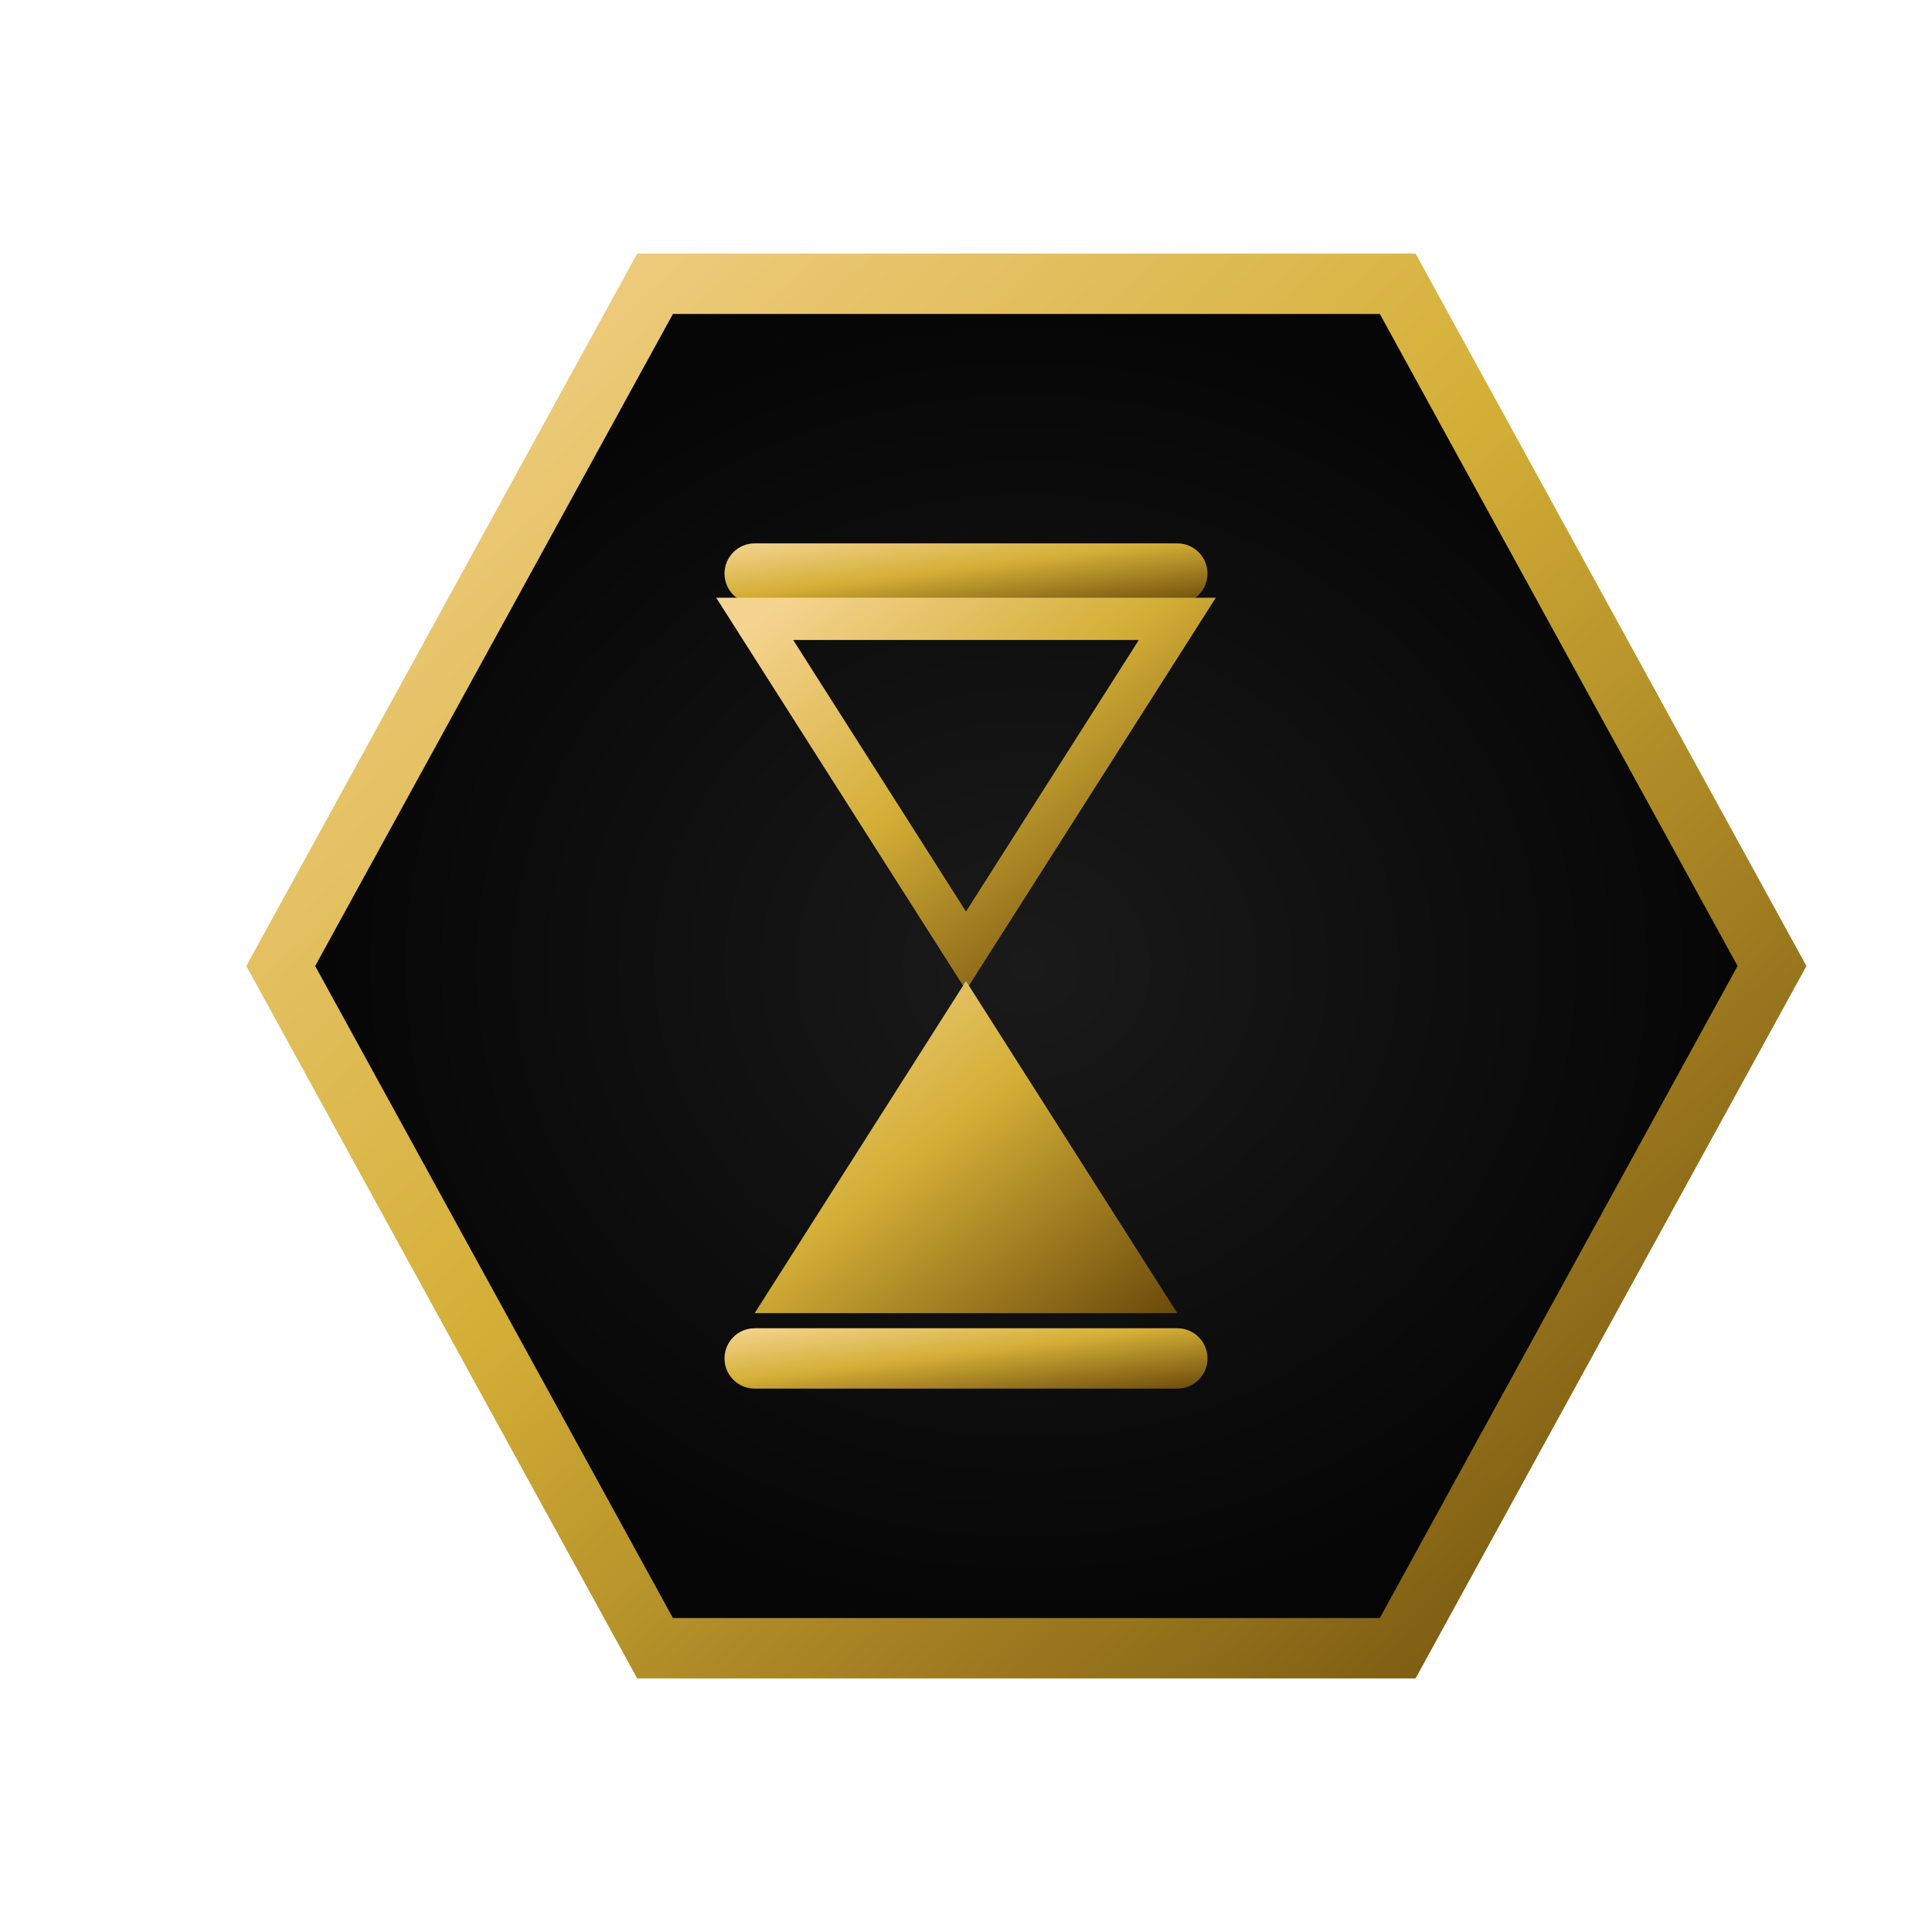
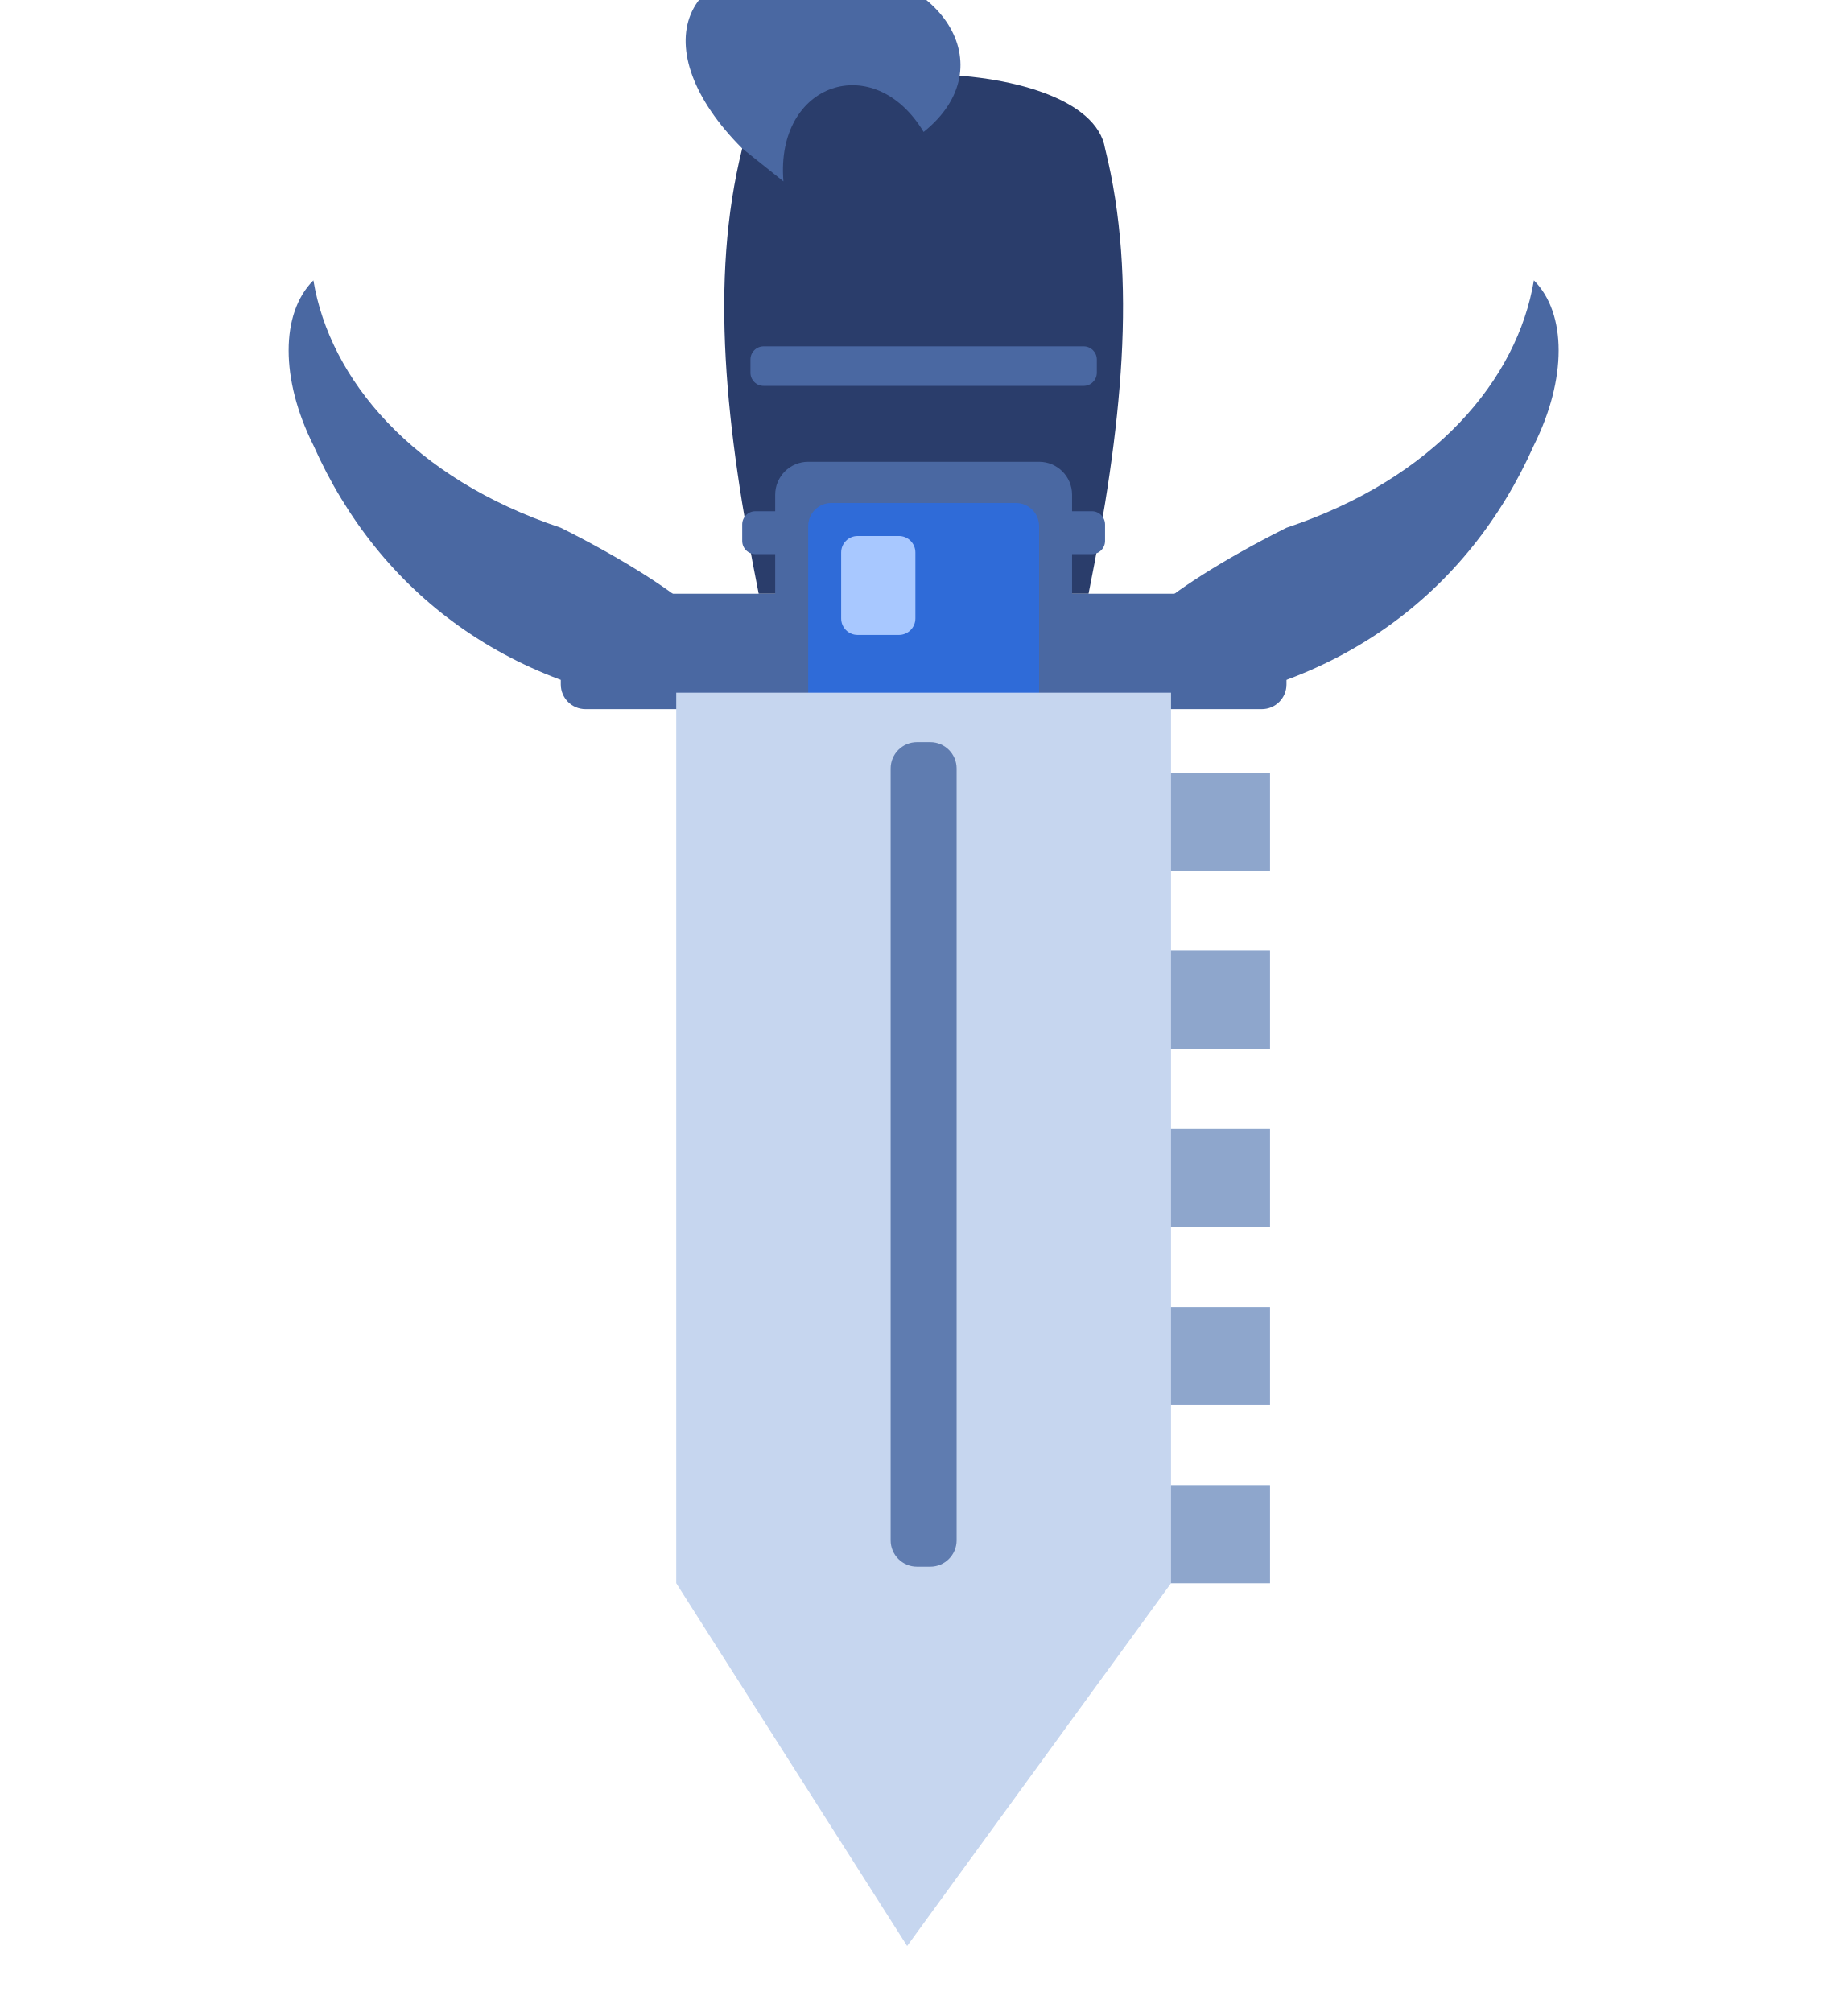
- <svg xmlns="http://www.w3.org/2000/svg" viewBox="0 0 64 64" fill="none">
-   <defs>
-     <radialGradient id="hexBg">
-       <stop offset="0%" style="stop-color:#1a1a1a;stop-opacity:1" />
-       <stop offset="100%" style="stop-color:#050505;stop-opacity:1" />
-     </radialGradient>
-     <linearGradient id="gold" x1="0%" y1="0%" x2="100%" y2="100%">
-       <stop offset="0%" style="stop-color:#f5d491;stop-opacity:1" />
-       <stop offset="45%" style="stop-color:#d4af37;stop-opacity:1" />
-       <stop offset="100%" style="stop-color:#6b4a0a;stop-opacity:1" />
-     </linearGradient>
-   </defs>
-   <polygon points="58.7,32 46.3,54.6 21.7,54.6 9.3,32 21.7,9.4 46.3,9.4" fill="url(#hexBg)" stroke="url(#gold)" stroke-width="2" />
-   <rect x="24" y="18" width="16" height="2" rx="1" fill="url(#gold)" />
-   <rect x="24" y="44" width="16" height="2" rx="1" fill="url(#gold)" />
-   <polygon points="25,20.5 39,20.5 32,31.5" fill="none" stroke="url(#gold)" stroke-width="1.4" />
-   <polygon points="25,43.5 39,43.5 32,32.5" fill="url(#gold)" />
+ <svg xmlns="http://www.w3.org/2000/svg" viewBox="4 -2 112 122" fill="none" role="img" aria-label="流沙">
+   <path d="M50 34 C 48 24 47 15 49 7 C 50 1 70 1 71 7 C 73 15 72 24 70 34 Z" fill="#2a3d6b" />
+   <rect x="49" y="29" width="22" height="2.6" rx="0.8" fill="#4a68a2" />
+   <rect x="49.5" y="19" width="21" height="2.4" rx="0.8" fill="#4a68a2" />
+   <path d="M49 7 C 43 1 45 -5 54 -4 C 61 -4 65 2 60 6 C 57 1 51 3 51.5 9 Z" fill="#4a68a2" />
+   <rect x="38" y="34" width="44" height="7" rx="1.5" fill="#4a68a2" />
+   <path d="M46 41 C 35 40 27 34 23 25 C 21 21 21 17 23 15 C 24 21 29 27 38 30 C 42 32 45 34 46 35 Z" fill="#4a68a2" />
+   <path d="M74 41 C 85 40 93 34 97 25 C 99 21 99 17 97 15 C 96 21 91 27 82 30 C 78 32 75 34 74 35 Z" fill="#4a68a2" />
+   <rect x="51" y="26" width="18" height="20" rx="2" fill="#4a68a2" />
+   <rect x="53" y="28.5" width="14" height="15" rx="1.4" fill="#2f6bd8" />
+   <rect x="55" y="30.5" width="4.5" height="6" rx="1" fill="#a8c8ff" />
+   <path d="M45 40 L45 94 L59 116 L75 94 L81 94 L81 88.06 L75 88.06 L75 83.2 L81 83.2 L81 77.26 L75 77.26 L75 72.4 L81 72.4 L81 66.46 L75 66.46 L75 61.6 L81 61.6 L81 55.66 L75 55.66 L75 50.8 L81 50.8 L81 44.86 L75 44.86 L75 40 L75 40 Z" fill="#c6d6ef" />
+   <path d="M75 94 L81 94 L81 88.06 L75 88.06 L75 83.2 L81 83.2 L81 77.26 L75 77.26 L75 72.4 L81 72.4 L81 66.46 L75 66.46 L75 61.6 L81 61.6 L81 55.66 L75 55.66 L75 50.8 L81 50.8 L81 44.86 L75 44.86 L75 40 L75 40 Z" fill="#8ea6cc" />
+   <rect x="58" y="43" width="4" height="50" rx="1.6" fill="#5f7cb0" />
</svg>
